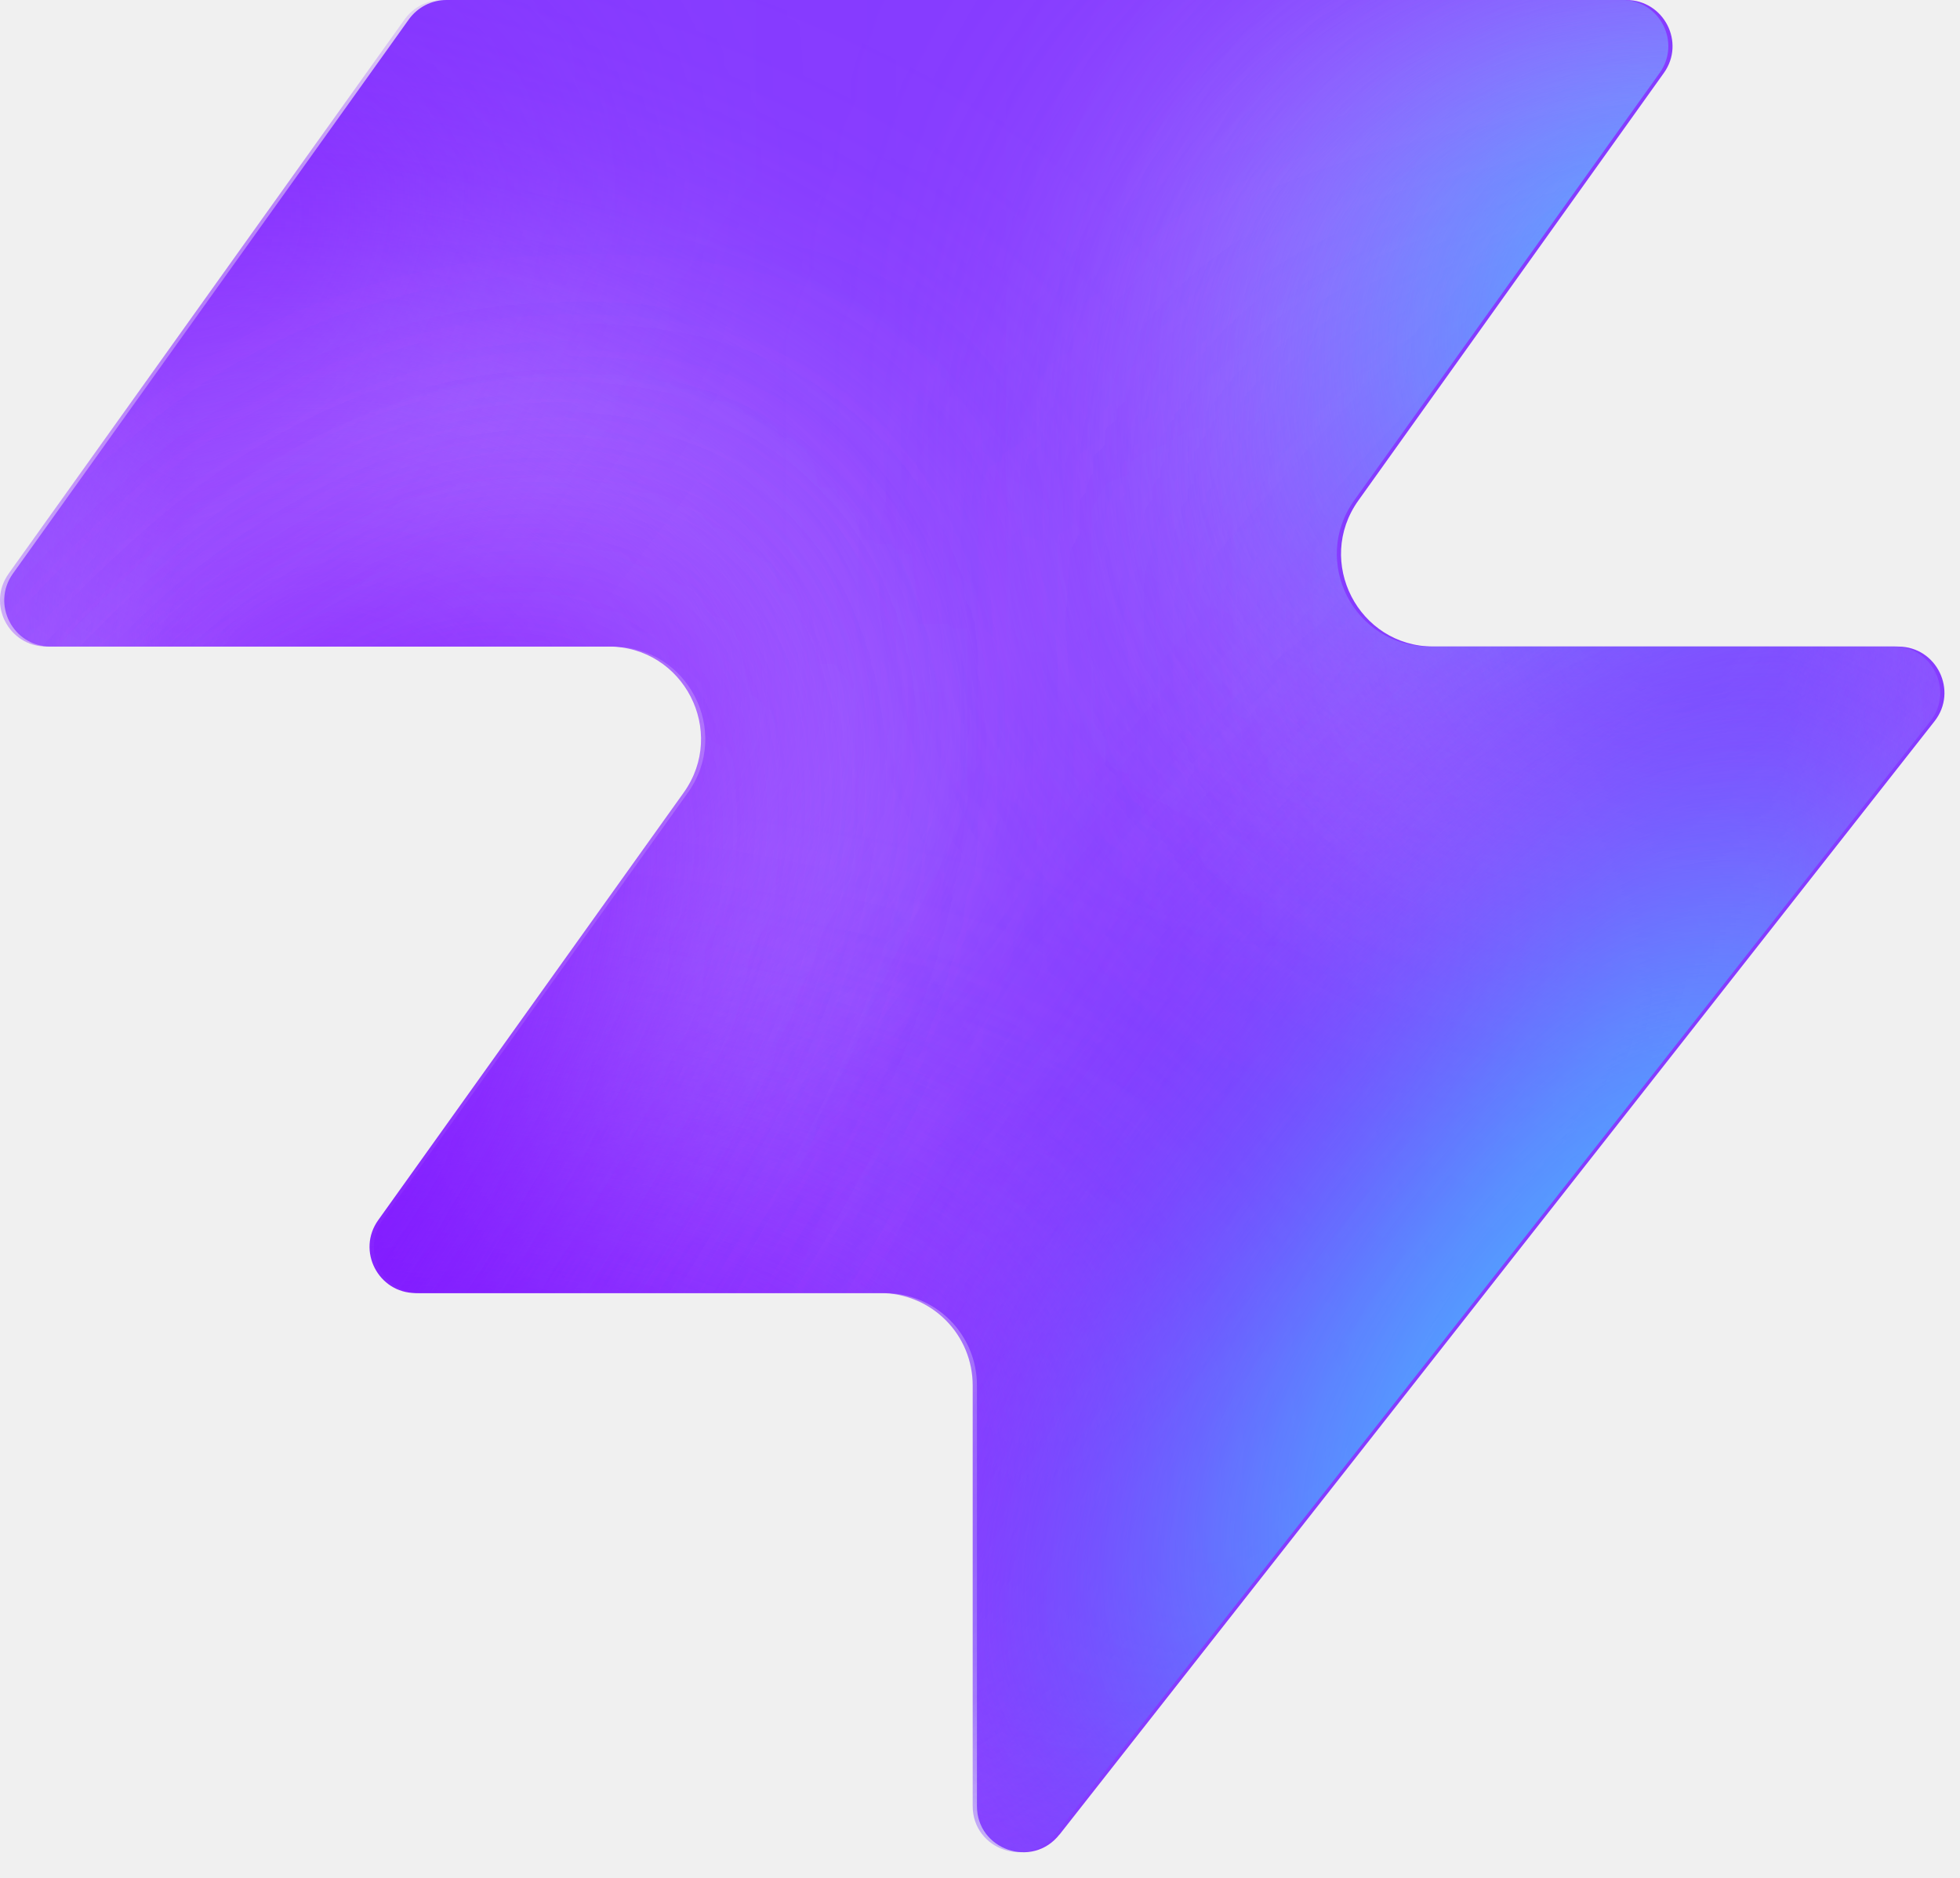
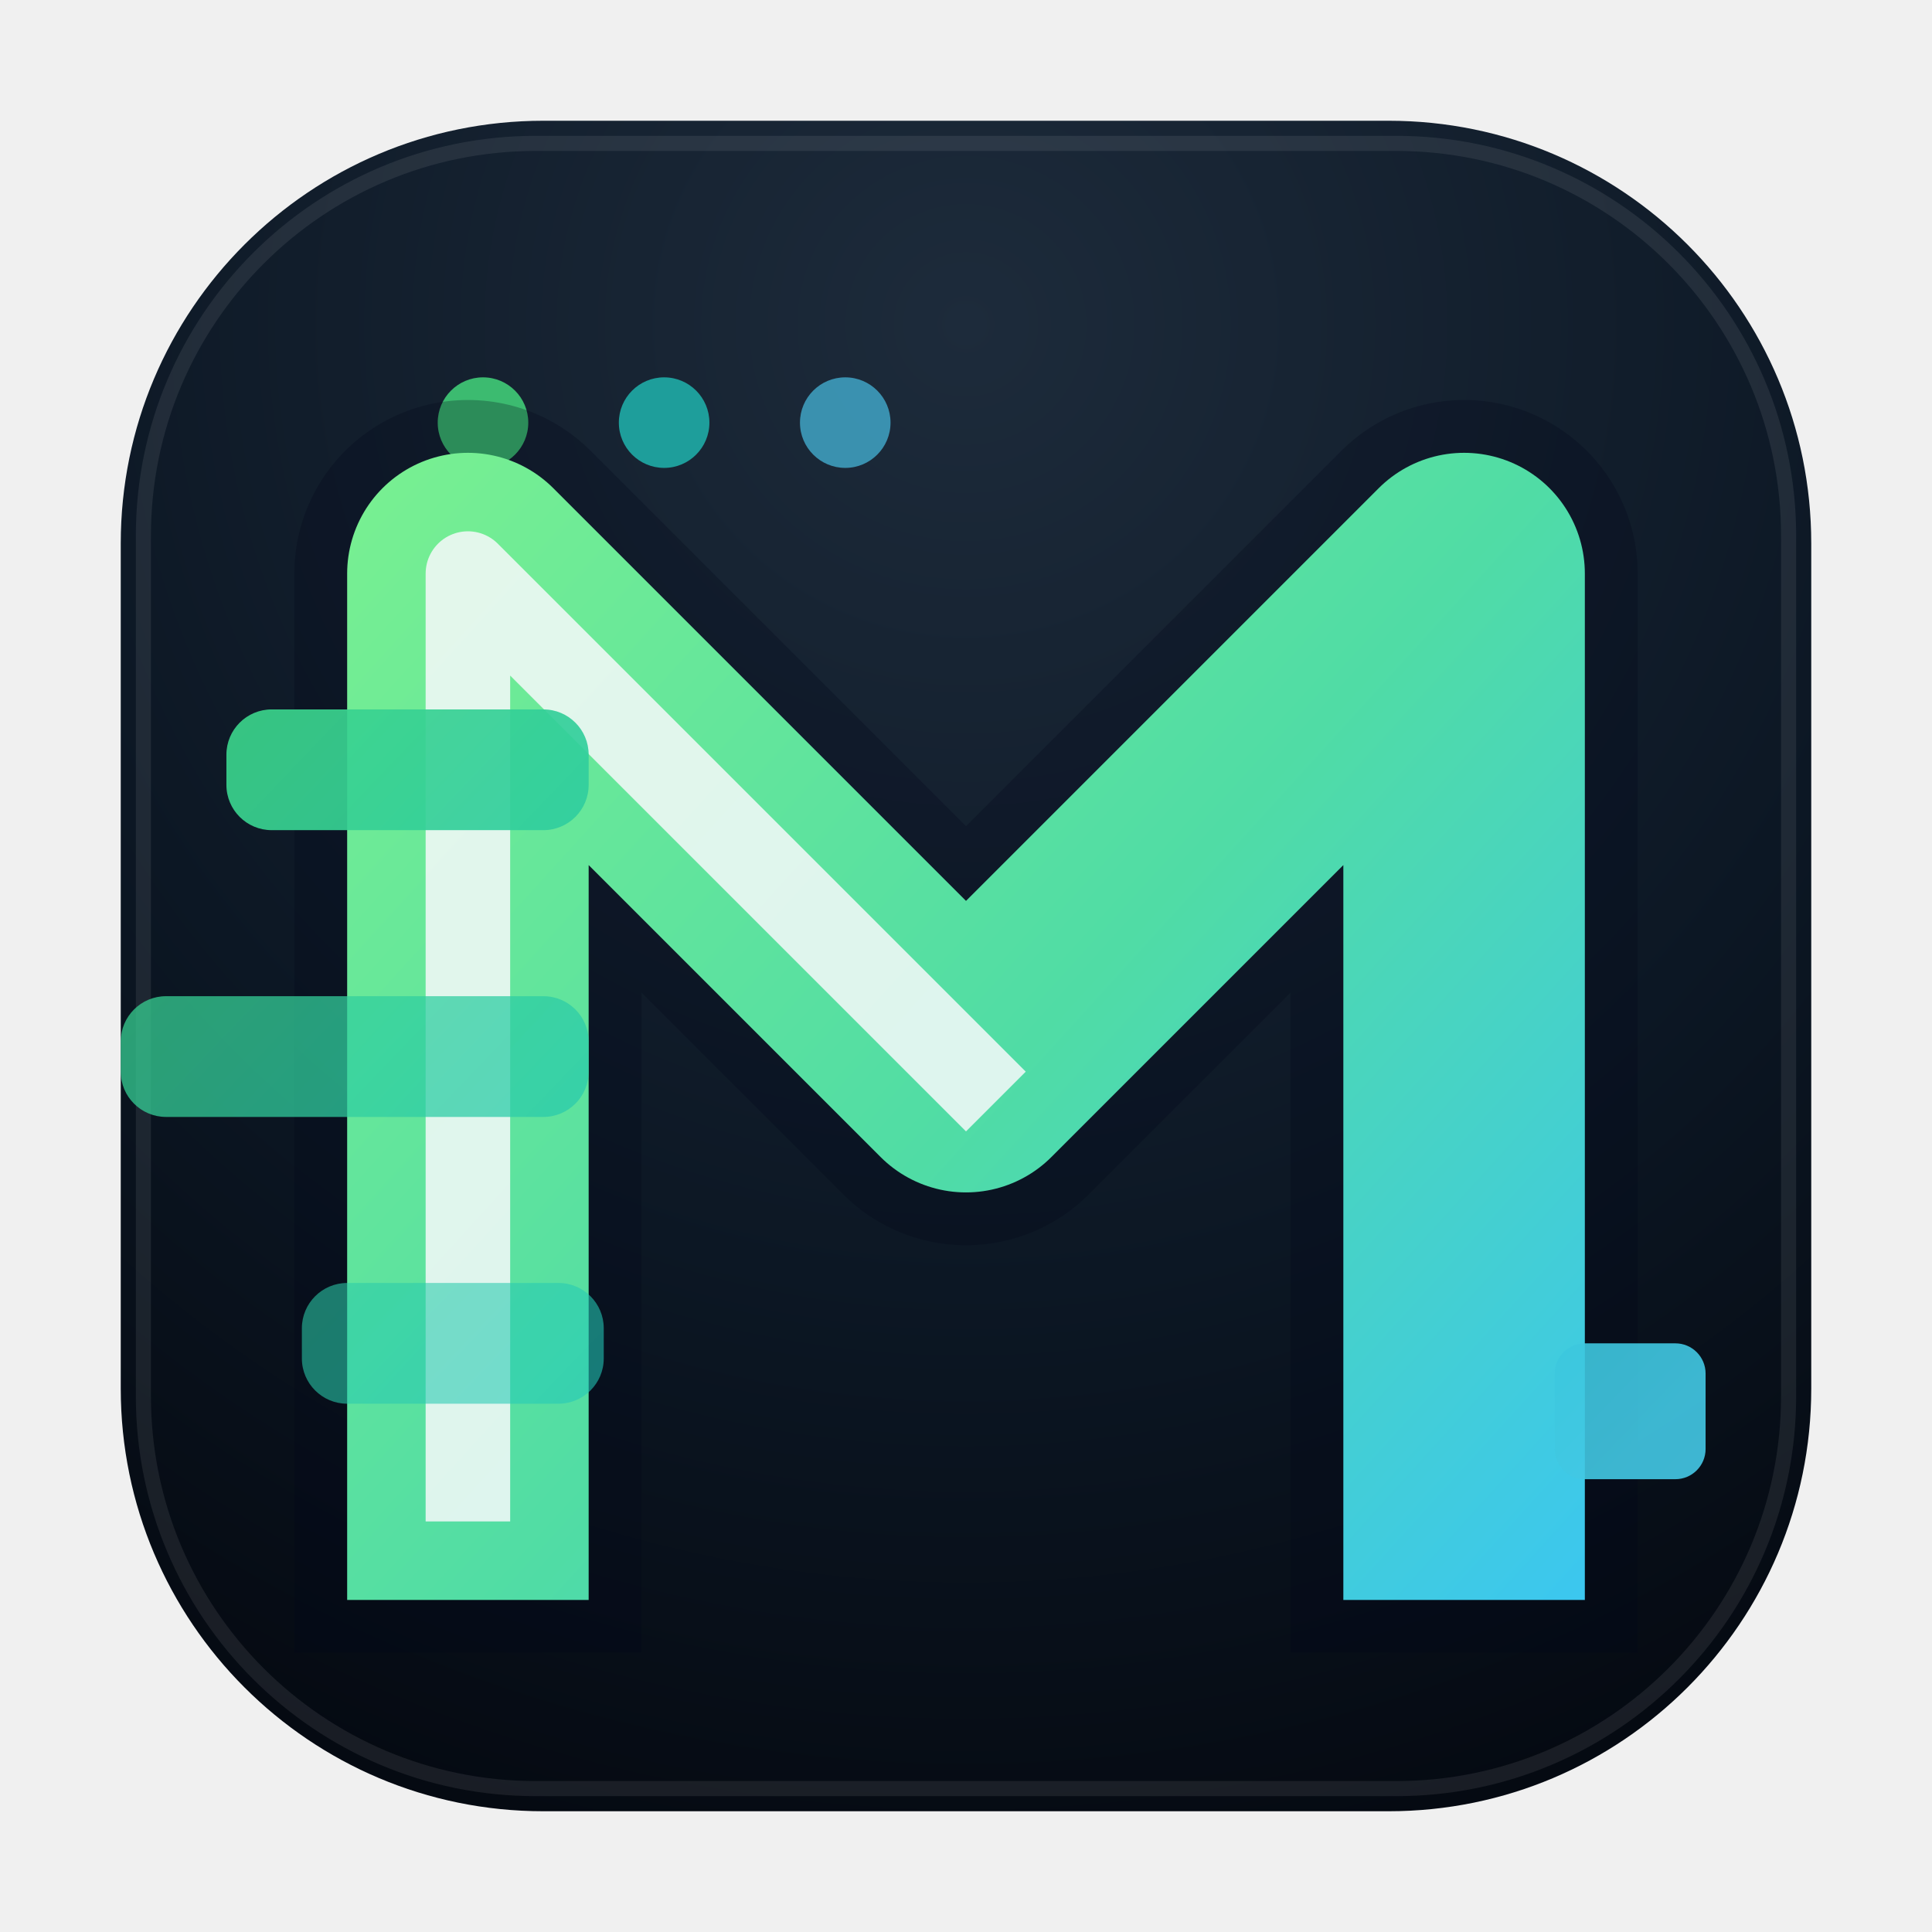
- <svg xmlns="http://www.w3.org/2000/svg" width="48" height="46" fill="none" viewBox="0 0 48 46">
-   <path fill="#863bff" d="M25.946 44.938c-.664.845-2.021.375-2.021-.698V33.937a2.26 2.26 0 0 0-2.262-2.262H10.287c-.92 0-1.456-1.04-.92-1.788l7.48-10.471c1.07-1.497 0-3.578-1.842-3.578H1.237c-.92 0-1.456-1.04-.92-1.788L10.013.474c.214-.297.556-.474.92-.474h28.894c.92 0 1.456 1.04.92 1.788l-7.48 10.471c-1.07 1.498 0 3.579 1.842 3.579h11.377c.943 0 1.473 1.088.89 1.83L25.947 44.94z" style="fill:#863bff;fill:color(display-p3 .525 .23 1);fill-opacity:1" />
-   <mask id="a" width="48" height="46" x="0" y="0" maskUnits="userSpaceOnUse" style="mask-type:alpha">
-     <path fill="#000" d="M25.842 44.938c-.664.844-2.021.375-2.021-.698V33.937a2.26 2.26 0 0 0-2.262-2.262H10.183c-.92 0-1.456-1.04-.92-1.788l7.48-10.471c1.07-1.498 0-3.579-1.842-3.579H1.133c-.92 0-1.456-1.04-.92-1.787L9.91.473c.214-.297.556-.474.92-.474h28.894c.92 0 1.456 1.04.92 1.788l-7.48 10.471c-1.07 1.498 0 3.578 1.842 3.578h11.377c.943 0 1.473 1.088.89 1.832L25.843 44.94z" style="fill:#000;fill-opacity:1" />
-   </mask>
-   <g mask="url(#a)">
-     <g filter="url(#b)">
-       <ellipse cx="5.508" cy="14.704" fill="#ede6ff" rx="5.508" ry="14.704" style="fill:#ede6ff;fill:color(display-p3 .927 .903 1);fill-opacity:1" transform="matrix(.00324 1 1 -.00324 -4.47 31.516)" />
-     </g>
-     <g filter="url(#c)">
-       <ellipse cx="10.399" cy="29.851" fill="#ede6ff" rx="10.399" ry="29.851" style="fill:#ede6ff;fill:color(display-p3 .927 .903 1);fill-opacity:1" transform="matrix(.00324 1 1 -.00324 -39.328 7.883)" />
-     </g>
-     <g filter="url(#d)">
-       <ellipse cx="5.508" cy="30.487" fill="#7e14ff" rx="5.508" ry="30.487" style="fill:#7e14ff;fill:color(display-p3 .492 .077 1);fill-opacity:1" transform="rotate(89.814 -25.913 -14.639)scale(1 -1)" />
-     </g>
-     <g filter="url(#e)">
-       <ellipse cx="5.508" cy="30.599" fill="#7e14ff" rx="5.508" ry="30.599" style="fill:#7e14ff;fill:color(display-p3 .492 .077 1);fill-opacity:1" transform="rotate(89.814 -32.644 -3.334)scale(1 -1)" />
-     </g>
-     <g filter="url(#f)">
-       <ellipse cx="5.508" cy="30.599" fill="#7e14ff" rx="5.508" ry="30.599" style="fill:#7e14ff;fill:color(display-p3 .492 .077 1);fill-opacity:1" transform="matrix(.00324 1 1 -.00324 -34.34 30.47)" />
-     </g>
-     <g filter="url(#g)">
-       <ellipse cx="14.072" cy="22.078" fill="#ede6ff" rx="14.072" ry="22.078" style="fill:#ede6ff;fill:color(display-p3 .927 .903 1);fill-opacity:1" transform="rotate(93.35 24.506 48.493)scale(-1 1)" />
-     </g>
-     <g filter="url(#h)">
-       <ellipse cx="3.47" cy="21.501" fill="#7e14ff" rx="3.47" ry="21.501" style="fill:#7e14ff;fill:color(display-p3 .492 .077 1);fill-opacity:1" transform="rotate(89.009 28.708 47.59)scale(-1 1)" />
-     </g>
-     <g filter="url(#i)">
-       <ellipse cx="3.47" cy="21.501" fill="#7e14ff" rx="3.47" ry="21.501" style="fill:#7e14ff;fill:color(display-p3 .492 .077 1);fill-opacity:1" transform="rotate(89.009 28.708 47.59)scale(-1 1)" />
-     </g>
-     <g filter="url(#j)">
-       <ellipse cx=".387" cy="8.972" fill="#7e14ff" rx="4.407" ry="29.108" style="fill:#7e14ff;fill:color(display-p3 .492 .077 1);fill-opacity:1" transform="rotate(39.51 .387 8.972)" />
-     </g>
-     <g filter="url(#k)">
-       <ellipse cx="47.523" cy="-6.092" fill="#7e14ff" rx="4.407" ry="29.108" style="fill:#7e14ff;fill:color(display-p3 .492 .077 1);fill-opacity:1" transform="rotate(37.892 47.523 -6.092)" />
-     </g>
-     <g filter="url(#l)">
-       <ellipse cx="41.412" cy="6.333" fill="#47bfff" rx="5.971" ry="9.665" style="fill:#47bfff;fill:color(display-p3 .28 .748 1);fill-opacity:1" transform="rotate(37.892 41.412 6.333)" />
-     </g>
-     <g filter="url(#m)">
-       <ellipse cx="-1.879" cy="38.332" fill="#7e14ff" rx="4.407" ry="29.108" style="fill:#7e14ff;fill:color(display-p3 .492 .077 1);fill-opacity:1" transform="rotate(37.892 -1.88 38.332)" />
-     </g>
-     <g filter="url(#n)">
-       <ellipse cx="-1.879" cy="38.332" fill="#7e14ff" rx="4.407" ry="29.108" style="fill:#7e14ff;fill:color(display-p3 .492 .077 1);fill-opacity:1" transform="rotate(37.892 -1.88 38.332)" />
-     </g>
-     <g filter="url(#o)">
-       <ellipse cx="35.651" cy="29.907" fill="#7e14ff" rx="4.407" ry="29.108" style="fill:#7e14ff;fill:color(display-p3 .492 .077 1);fill-opacity:1" transform="rotate(37.892 35.651 29.907)" />
-     </g>
-     <g filter="url(#p)">
-       <ellipse cx="38.418" cy="32.4" fill="#47bfff" rx="5.971" ry="15.297" style="fill:#47bfff;fill:color(display-p3 .28 .748 1);fill-opacity:1" transform="rotate(37.892 38.418 32.4)" />
-     </g>
-   </g>
+ <svg xmlns="http://www.w3.org/2000/svg" viewBox="0 0 128 128" width="128" height="128" role="img" aria-label="markstream-vue app icon">
  <defs>
-     <filter id="b" width="60.045" height="41.654" x="-19.77" y="16.149" color-interpolation-filters="sRGB" filterUnits="userSpaceOnUse">
-       <feFlood flood-opacity="0" result="BackgroundImageFix" />
-       <feBlend in="SourceGraphic" in2="BackgroundImageFix" result="shape" />
-       <feGaussianBlur result="effect1_foregroundBlur_2002_17158" stdDeviation="7.659" />
-     </filter>
-     <filter id="c" width="90.34" height="51.437" x="-54.613" y="-7.533" color-interpolation-filters="sRGB" filterUnits="userSpaceOnUse">
-       <feFlood flood-opacity="0" result="BackgroundImageFix" />
-       <feBlend in="SourceGraphic" in2="BackgroundImageFix" result="shape" />
-       <feGaussianBlur result="effect1_foregroundBlur_2002_17158" stdDeviation="7.659" />
-     </filter>
-     <filter id="d" width="79.355" height="29.4" x="-49.64" y="2.03" color-interpolation-filters="sRGB" filterUnits="userSpaceOnUse">
-       <feFlood flood-opacity="0" result="BackgroundImageFix" />
-       <feBlend in="SourceGraphic" in2="BackgroundImageFix" result="shape" />
-       <feGaussianBlur result="effect1_foregroundBlur_2002_17158" stdDeviation="4.596" />
-     </filter>
-     <filter id="e" width="79.579" height="29.4" x="-45.045" y="20.029" color-interpolation-filters="sRGB" filterUnits="userSpaceOnUse">
-       <feFlood flood-opacity="0" result="BackgroundImageFix" />
-       <feBlend in="SourceGraphic" in2="BackgroundImageFix" result="shape" />
-       <feGaussianBlur result="effect1_foregroundBlur_2002_17158" stdDeviation="4.596" />
-     </filter>
-     <filter id="f" width="79.579" height="29.4" x="-43.513" y="21.178" color-interpolation-filters="sRGB" filterUnits="userSpaceOnUse">
-       <feFlood flood-opacity="0" result="BackgroundImageFix" />
-       <feBlend in="SourceGraphic" in2="BackgroundImageFix" result="shape" />
-       <feGaussianBlur result="effect1_foregroundBlur_2002_17158" stdDeviation="4.596" />
-     </filter>
-     <filter id="g" width="74.749" height="58.852" x="15.756" y="-17.901" color-interpolation-filters="sRGB" filterUnits="userSpaceOnUse">
-       <feFlood flood-opacity="0" result="BackgroundImageFix" />
-       <feBlend in="SourceGraphic" in2="BackgroundImageFix" result="shape" />
-       <feGaussianBlur result="effect1_foregroundBlur_2002_17158" stdDeviation="7.659" />
-     </filter>
-     <filter id="h" width="61.377" height="25.362" x="23.548" y="2.284" color-interpolation-filters="sRGB" filterUnits="userSpaceOnUse">
-       <feFlood flood-opacity="0" result="BackgroundImageFix" />
-       <feBlend in="SourceGraphic" in2="BackgroundImageFix" result="shape" />
-       <feGaussianBlur result="effect1_foregroundBlur_2002_17158" stdDeviation="4.596" />
-     </filter>
-     <filter id="i" width="61.377" height="25.362" x="23.548" y="2.284" color-interpolation-filters="sRGB" filterUnits="userSpaceOnUse">
-       <feFlood flood-opacity="0" result="BackgroundImageFix" />
-       <feBlend in="SourceGraphic" in2="BackgroundImageFix" result="shape" />
-       <feGaussianBlur result="effect1_foregroundBlur_2002_17158" stdDeviation="4.596" />
-     </filter>
-     <filter id="j" width="56.045" height="63.649" x="-27.636" y="-22.853" color-interpolation-filters="sRGB" filterUnits="userSpaceOnUse">
-       <feFlood flood-opacity="0" result="BackgroundImageFix" />
-       <feBlend in="SourceGraphic" in2="BackgroundImageFix" result="shape" />
-       <feGaussianBlur result="effect1_foregroundBlur_2002_17158" stdDeviation="4.596" />
-     </filter>
-     <filter id="k" width="54.814" height="64.646" x="20.116" y="-38.415" color-interpolation-filters="sRGB" filterUnits="userSpaceOnUse">
-       <feFlood flood-opacity="0" result="BackgroundImageFix" />
-       <feBlend in="SourceGraphic" in2="BackgroundImageFix" result="shape" />
-       <feGaussianBlur result="effect1_foregroundBlur_2002_17158" stdDeviation="4.596" />
-     </filter>
-     <filter id="l" width="33.541" height="35.313" x="24.641" y="-11.323" color-interpolation-filters="sRGB" filterUnits="userSpaceOnUse">
-       <feFlood flood-opacity="0" result="BackgroundImageFix" />
-       <feBlend in="SourceGraphic" in2="BackgroundImageFix" result="shape" />
-       <feGaussianBlur result="effect1_foregroundBlur_2002_17158" stdDeviation="4.596" />
-     </filter>
-     <filter id="m" width="54.814" height="64.646" x="-29.286" y="6.009" color-interpolation-filters="sRGB" filterUnits="userSpaceOnUse">
-       <feFlood flood-opacity="0" result="BackgroundImageFix" />
-       <feBlend in="SourceGraphic" in2="BackgroundImageFix" result="shape" />
-       <feGaussianBlur result="effect1_foregroundBlur_2002_17158" stdDeviation="4.596" />
-     </filter>
-     <filter id="n" width="54.814" height="64.646" x="-29.286" y="6.009" color-interpolation-filters="sRGB" filterUnits="userSpaceOnUse">
-       <feFlood flood-opacity="0" result="BackgroundImageFix" />
-       <feBlend in="SourceGraphic" in2="BackgroundImageFix" result="shape" />
-       <feGaussianBlur result="effect1_foregroundBlur_2002_17158" stdDeviation="4.596" />
-     </filter>
-     <filter id="o" width="54.814" height="64.646" x="8.244" y="-2.416" color-interpolation-filters="sRGB" filterUnits="userSpaceOnUse">
-       <feFlood flood-opacity="0" result="BackgroundImageFix" />
-       <feBlend in="SourceGraphic" in2="BackgroundImageFix" result="shape" />
-       <feGaussianBlur result="effect1_foregroundBlur_2002_17158" stdDeviation="4.596" />
-     </filter>
-     <filter id="p" width="39.409" height="43.623" x="18.713" y="10.588" color-interpolation-filters="sRGB" filterUnits="userSpaceOnUse">
-       <feFlood flood-opacity="0" result="BackgroundImageFix" />
-       <feBlend in="SourceGraphic" in2="BackgroundImageFix" result="shape" />
-       <feGaussianBlur result="effect1_foregroundBlur_2002_17158" stdDeviation="4.596" />
+     <linearGradient id="msGrad" x1="18" y1="18" x2="112" y2="108" gradientUnits="userSpaceOnUse">
+       <stop offset="0" stop-color="#43d67b" />
+       <stop offset="0.52" stop-color="#20c7bd" />
+       <stop offset="1" stop-color="#4cc9f0" />
+     </linearGradient>
+     <linearGradient id="msGradSoft" x1="20" y1="20" x2="108" y2="100" gradientUnits="userSpaceOnUse">
+       <stop offset="0" stop-color="#7df28f" />
+       <stop offset="0.55" stop-color="#50dca5" />
+       <stop offset="1" stop-color="#3bc6f2" />
+     </linearGradient>
+     <radialGradient id="tileBg" cx="50%" cy="12%" r="92%">
+       <stop offset="0" stop-color="#1d2b3b" />
+       <stop offset="0.62" stop-color="#0c1724" />
+       <stop offset="1" stop-color="#050a12" />
+     </radialGradient>
+     <filter id="softShadow" x="-30%" y="-30%" width="160%" height="160%">
+       <feDropShadow dx="0" dy="8" stdDeviation="8" flood-color="#020617" flood-opacity="0.16" />
    </filter>
  </defs>
+   <rect x="8" y="8" width="112" height="112" rx="28" fill="url(#tileBg)" />
+   <rect x="9.5" y="9.5" width="109" height="109" rx="26" fill="none" stroke="#ffffff" stroke-opacity="0.08" />
+   <circle cx="32" cy="28" r="3" fill="#43d67b" opacity="0.85" />
+   <circle cx="44" cy="28" r="3" fill="#20c7bd" opacity="0.75" />
+   <circle cx="56" cy="28" r="3" fill="#4cc9f0" opacity="0.65" />
+   <g transform="translate(0 5)">
+     <path d="M31 93 V33 L64 66 L97 33 V93" fill="none" stroke="#020617" stroke-opacity="0.26" stroke-width="23" stroke-linecap="square" stroke-linejoin="round" />
+     <path d="M31 93 V33 L64 66 L97 33 V93" fill="none" stroke="url(#msGradSoft)" stroke-width="16" stroke-linecap="square" stroke-linejoin="round" />
+     <path d="M31 93 V33 L64 66" fill="none" stroke="#f8fafc" stroke-opacity="0.84" stroke-width="5.6" stroke-linecap="square" stroke-linejoin="round" />
+     <rect x="15" y="42" width="24" height="8" rx="3" fill="url(#msGrad)" opacity="0.92" />
+     <rect x="8" y="61" width="31" height="8" rx="3" fill="url(#msGrad)" opacity="0.74" />
+     <rect x="20" y="80" width="20" height="8" rx="3" fill="url(#msGrad)" opacity="0.58" />
+     <rect x="103" y="84" width="10" height="9" rx="2" fill="url(#msGrad)" opacity="0.9" />
+   </g>
</svg>
